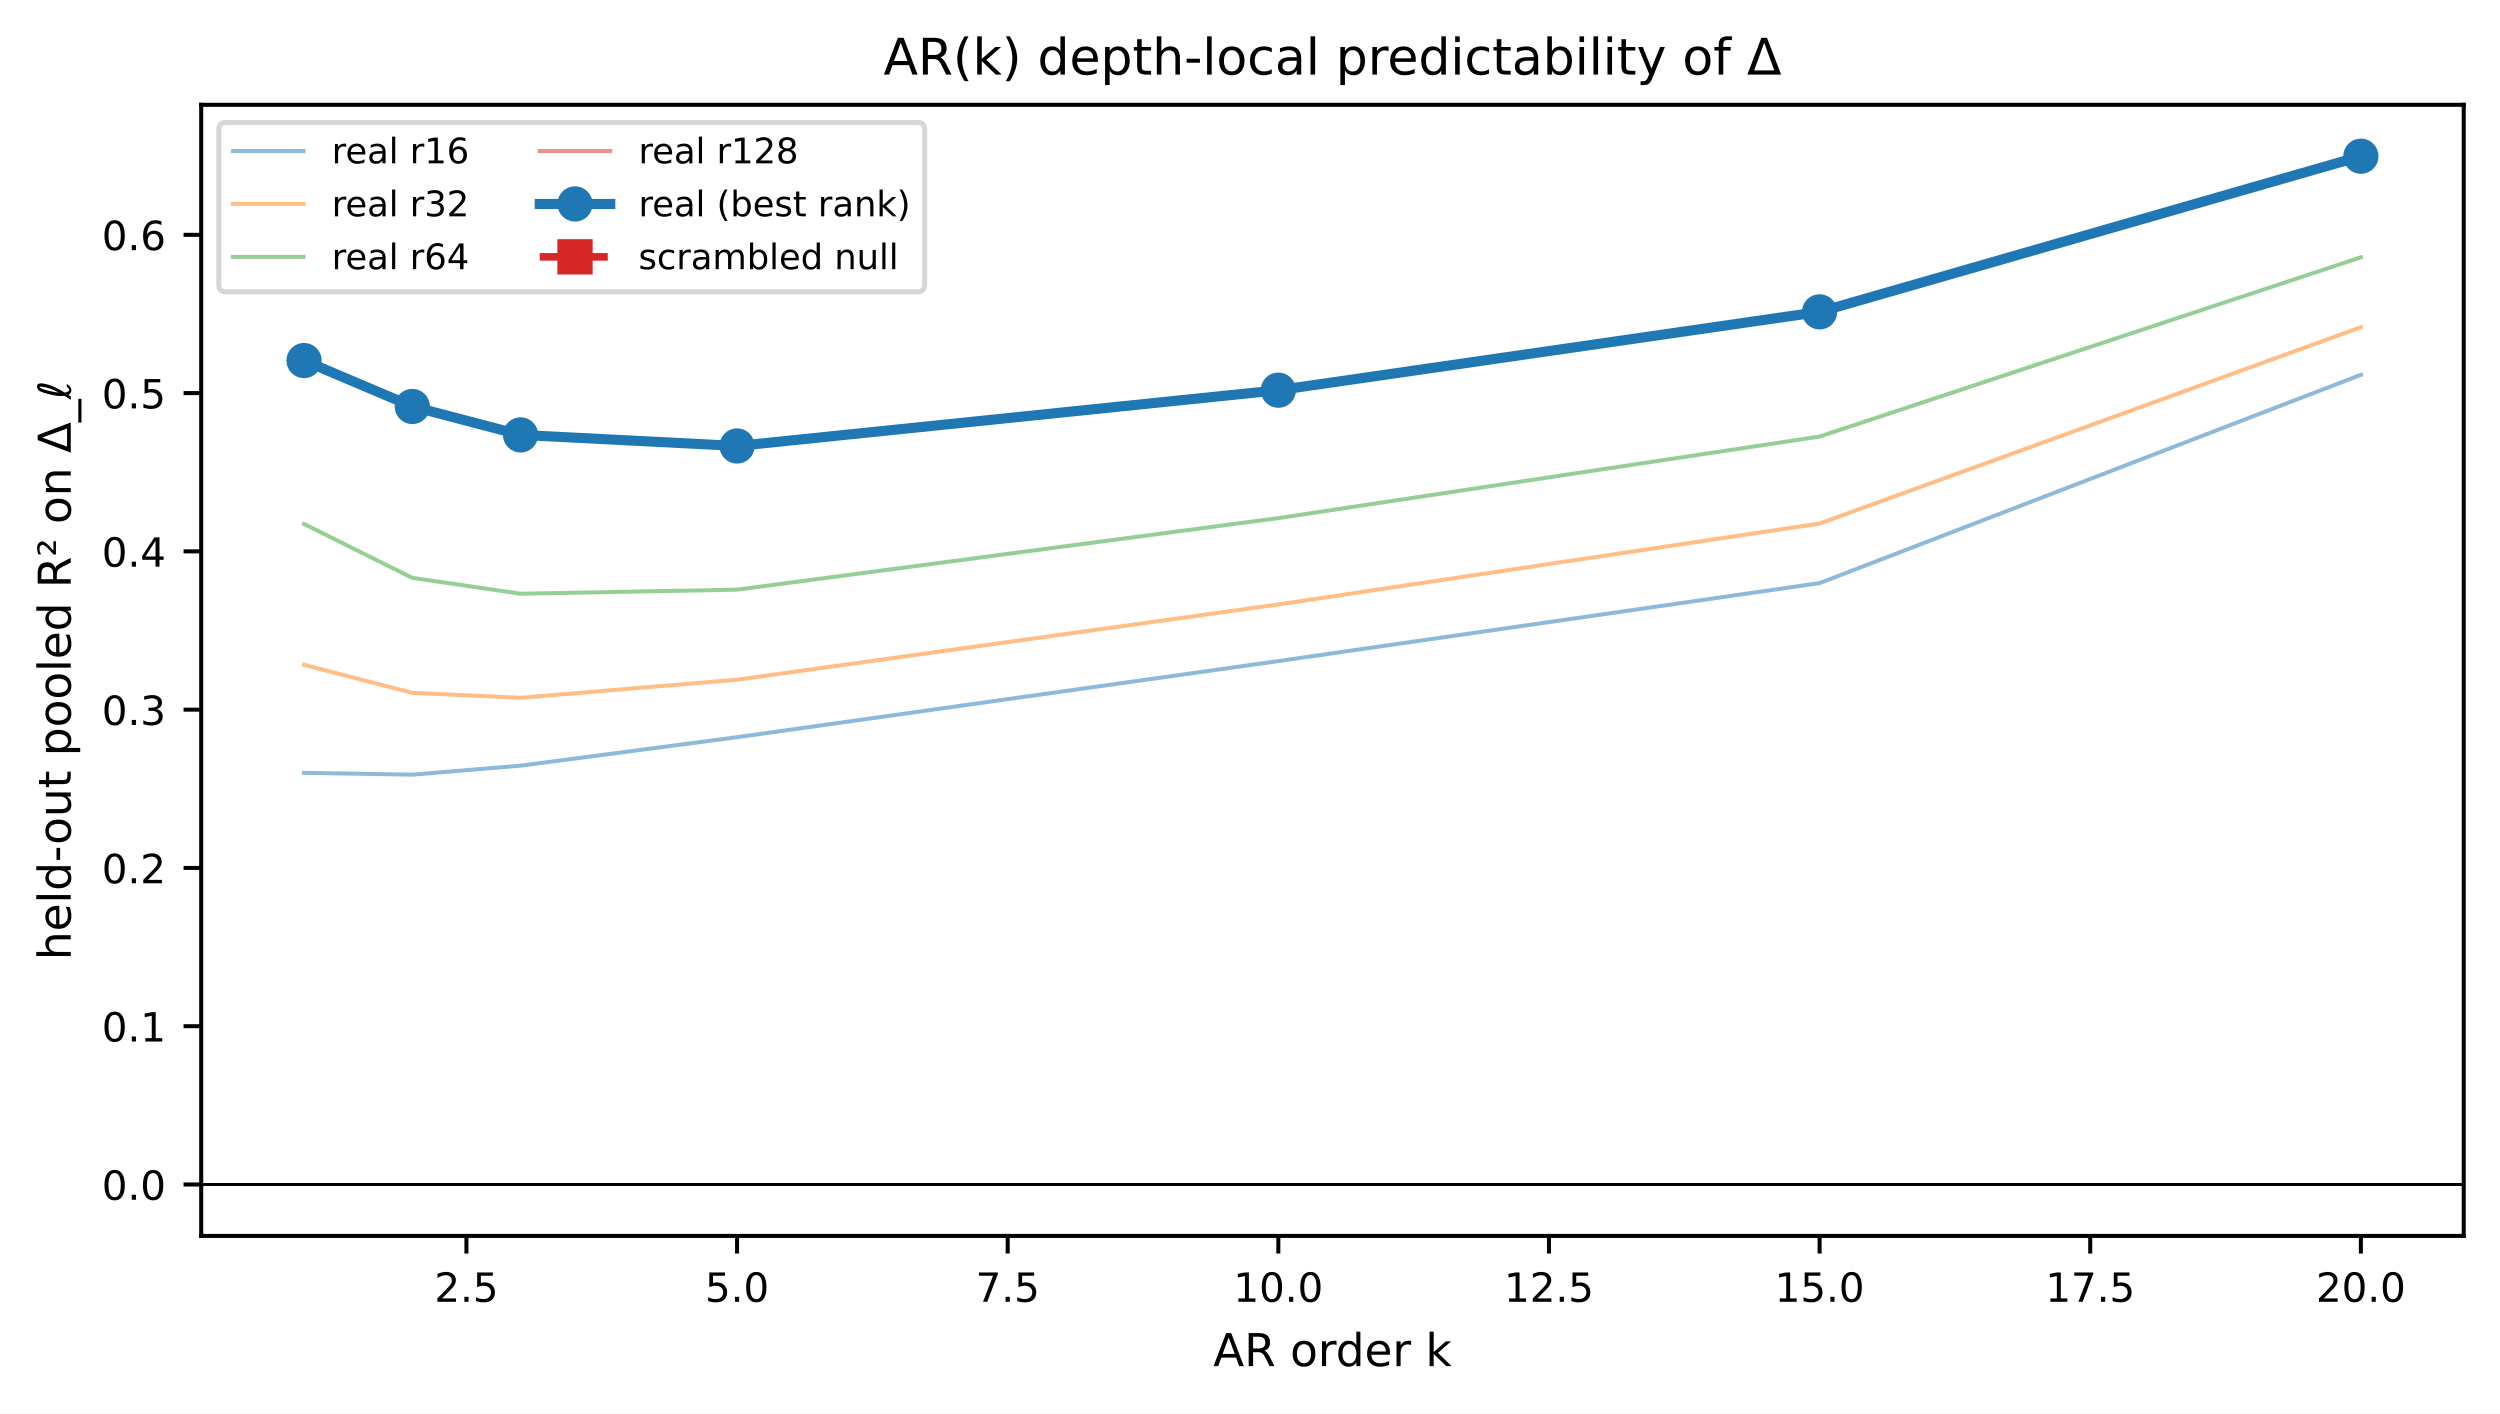
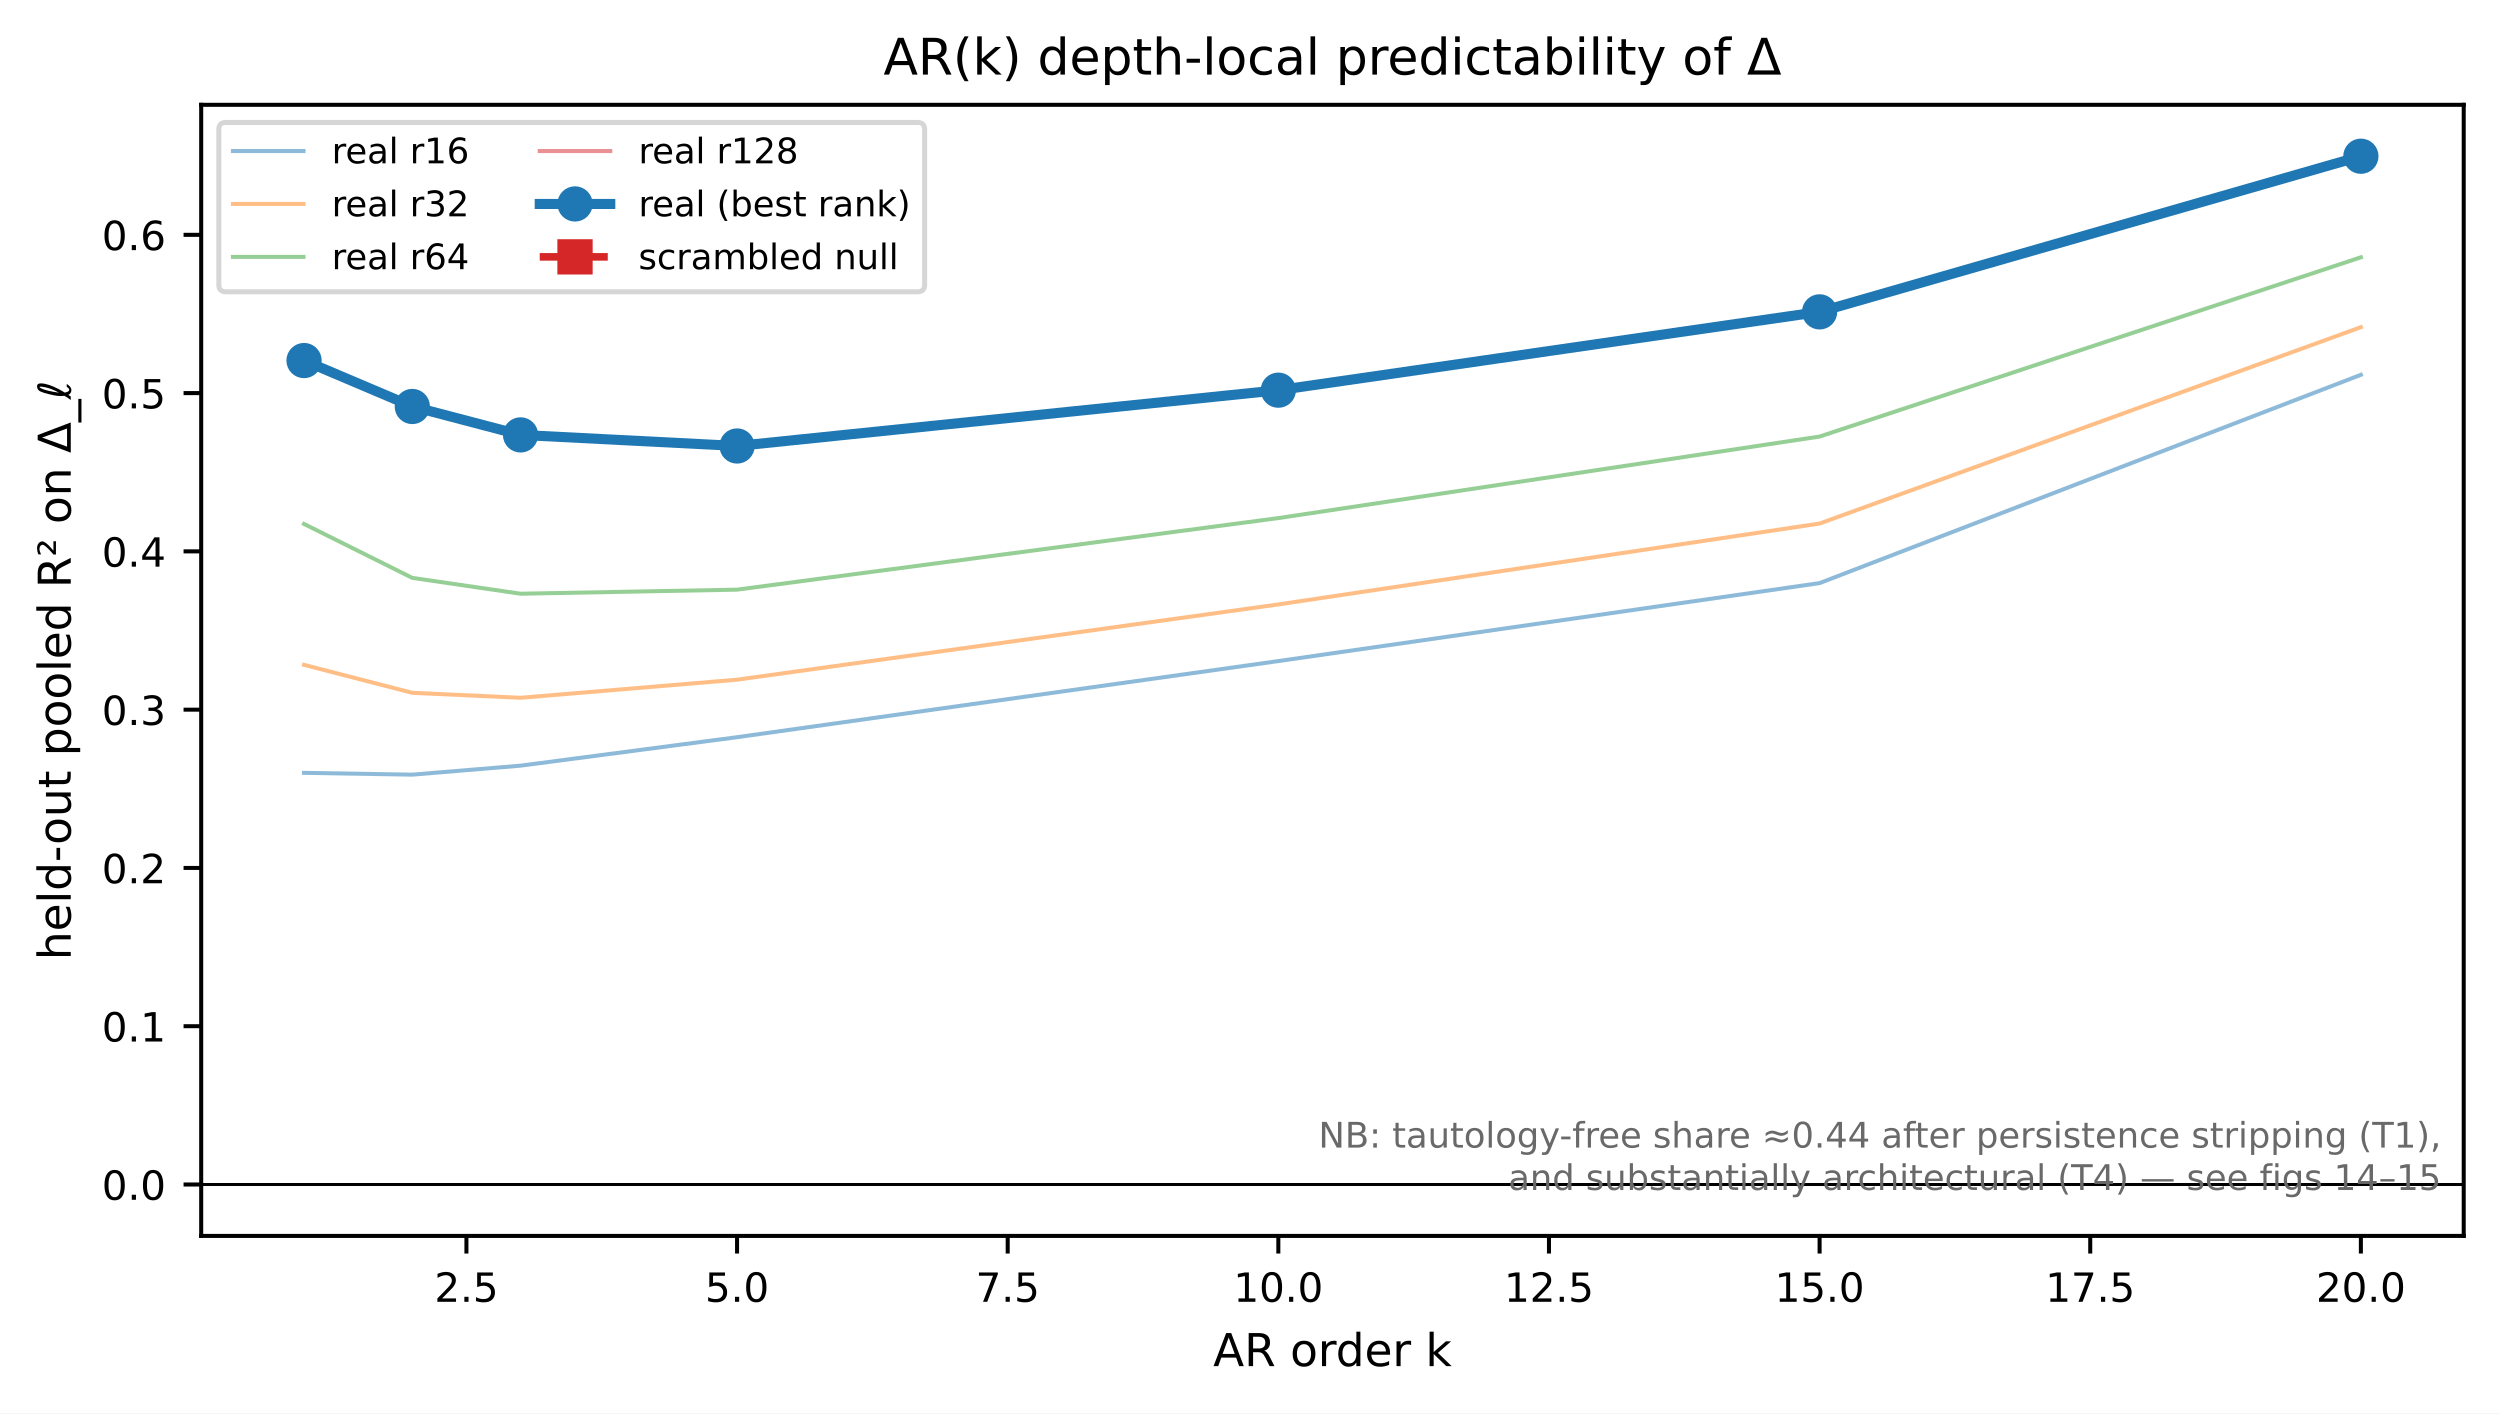
<svg xmlns="http://www.w3.org/2000/svg" xmlns:xlink="http://www.w3.org/1999/xlink" width="496.07pt" height="280.439pt" viewBox="0 0 496.07 280.439" version="1.1">
  <defs>
    <style type="text/css">*{stroke-linejoin: round; stroke-linecap: butt}</style>
  </defs>
  <g id="figure_1">
    <g id="patch_1">
      <path d="M 0 280.439  L 496.07 280.439  L 496.07 0  L 0 0  z " style="fill: #ffffff" />
    </g>
    <g id="axes_1">
      <g id="patch_2">
        <path d="M 39.923 245.239  L 488.87 245.239  L 488.87 20.798  L 39.923 20.798  z " style="fill: #ffffff" />
      </g>
      <g id="matplotlib.axis_1">
        <g id="xtick_1">
          <g id="line2d_1">
            <defs>
              <path id="m513581c044" d="M 0 0  L 0 3.5  " style="stroke: #000000; stroke-width: 0.8" />
            </defs>
            <g>
              <use xlink:href="#m513581c044" x="92.551" y="245.239" style="stroke: #000000; stroke-width: 0.8" />
            </g>
          </g>
          <g id="text_1">
            <text style="font-size: 8px; font-family: 'DejaVu Sans', 'Bitstream Vera Sans', 'Computer Modern Sans Serif', 'Lucida Grande', 'Verdana', 'Geneva', 'Lucid', 'Arial', 'Helvetica', 'Avant Garde', sans-serif; text-anchor: middle" x="92.551" y="258.317" transform="rotate(-0 92.55096 258.3168)">2.5</text>
          </g>
        </g>
        <g id="xtick_2">
          <g id="line2d_2">
            <g>
              <use xlink:href="#m513581c044" x="146.253" y="245.239" style="stroke: #000000; stroke-width: 0.8" />
            </g>
          </g>
          <g id="text_2">
            <text style="font-size: 8px; font-family: 'DejaVu Sans', 'Bitstream Vera Sans', 'Computer Modern Sans Serif', 'Lucida Grande', 'Verdana', 'Geneva', 'Lucid', 'Arial', 'Helvetica', 'Avant Garde', sans-serif; text-anchor: middle" x="146.253" y="258.317" transform="rotate(-0 146.2528 258.3168)">5.0</text>
          </g>
        </g>
        <g id="xtick_3">
          <g id="line2d_3">
            <g>
              <use xlink:href="#m513581c044" x="199.955" y="245.239" style="stroke: #000000; stroke-width: 0.8" />
            </g>
          </g>
          <g id="text_3">
            <text style="font-size: 8px; font-family: 'DejaVu Sans', 'Bitstream Vera Sans', 'Computer Modern Sans Serif', 'Lucida Grande', 'Verdana', 'Geneva', 'Lucid', 'Arial', 'Helvetica', 'Avant Garde', sans-serif; text-anchor: middle" x="199.955" y="258.317" transform="rotate(-0 199.9545 258.3168)">7.5</text>
          </g>
        </g>
        <g id="xtick_4">
          <g id="line2d_4">
            <g>
              <use xlink:href="#m513581c044" x="253.656" y="245.239" style="stroke: #000000; stroke-width: 0.8" />
            </g>
          </g>
          <g id="text_4">
            <text style="font-size: 8px; font-family: 'DejaVu Sans', 'Bitstream Vera Sans', 'Computer Modern Sans Serif', 'Lucida Grande', 'Verdana', 'Geneva', 'Lucid', 'Arial', 'Helvetica', 'Avant Garde', sans-serif; text-anchor: middle" x="253.656" y="258.317" transform="rotate(-0 253.6563 258.3168)">10.0</text>
          </g>
        </g>
        <g id="xtick_5">
          <g id="line2d_5">
            <g>
              <use xlink:href="#m513581c044" x="307.358" y="245.239" style="stroke: #000000; stroke-width: 0.8" />
            </g>
          </g>
          <g id="text_5">
            <text style="font-size: 8px; font-family: 'DejaVu Sans', 'Bitstream Vera Sans', 'Computer Modern Sans Serif', 'Lucida Grande', 'Verdana', 'Geneva', 'Lucid', 'Arial', 'Helvetica', 'Avant Garde', sans-serif; text-anchor: middle" x="307.358" y="258.317" transform="rotate(-0 307.3581 258.3168)">12.5</text>
          </g>
        </g>
        <g id="xtick_6">
          <g id="line2d_6">
            <g>
              <use xlink:href="#m513581c044" x="361.06" y="245.239" style="stroke: #000000; stroke-width: 0.8" />
            </g>
          </g>
          <g id="text_6">
            <text style="font-size: 8px; font-family: 'DejaVu Sans', 'Bitstream Vera Sans', 'Computer Modern Sans Serif', 'Lucida Grande', 'Verdana', 'Geneva', 'Lucid', 'Arial', 'Helvetica', 'Avant Garde', sans-serif; text-anchor: middle" x="361.06" y="258.317" transform="rotate(-0 361.0599 258.3168)">15.0</text>
          </g>
        </g>
        <g id="xtick_7">
          <g id="line2d_7">
            <g>
              <use xlink:href="#m513581c044" x="414.762" y="245.239" style="stroke: #000000; stroke-width: 0.8" />
            </g>
          </g>
          <g id="text_7">
            <text style="font-size: 8px; font-family: 'DejaVu Sans', 'Bitstream Vera Sans', 'Computer Modern Sans Serif', 'Lucida Grande', 'Verdana', 'Geneva', 'Lucid', 'Arial', 'Helvetica', 'Avant Garde', sans-serif; text-anchor: middle" x="414.762" y="258.317" transform="rotate(-0 414.7617 258.3168)">17.5</text>
          </g>
        </g>
        <g id="xtick_8">
          <g id="line2d_8">
            <g>
              <use xlink:href="#m513581c044" x="468.464" y="245.239" style="stroke: #000000; stroke-width: 0.8" />
            </g>
          </g>
          <g id="text_8">
            <text style="font-size: 8px; font-family: 'DejaVu Sans', 'Bitstream Vera Sans', 'Computer Modern Sans Serif', 'Lucida Grande', 'Verdana', 'Geneva', 'Lucid', 'Arial', 'Helvetica', 'Avant Garde', sans-serif; text-anchor: middle" x="468.464" y="258.317" transform="rotate(-0 468.4635 258.3168)">20.0</text>
          </g>
        </g>
        <g id="text_9">
          <text style="font-size: 9px; font-family: 'DejaVu Sans', 'Bitstream Vera Sans', 'Computer Modern Sans Serif', 'Lucida Grande', 'Verdana', 'Geneva', 'Lucid', 'Arial', 'Helvetica', 'Avant Garde', sans-serif; text-anchor: middle" x="264.397" y="271.077" transform="rotate(-0 264.3967 271.0773)">AR order k</text>
        </g>
      </g>
      <g id="matplotlib.axis_2">
        <g id="ytick_1">
          <g id="line2d_9">
            <defs>
              <path id="m32dd1cf0d6" d="M 0 0  L -3.5 0  " style="stroke: #000000; stroke-width: 0.8" />
            </defs>
            <g>
              <use xlink:href="#m32dd1cf0d6" x="39.923" y="235.037" style="stroke: #000000; stroke-width: 0.8" />
            </g>
          </g>
          <g id="text_10">
            <text style="font-size: 8px; font-family: 'DejaVu Sans', 'Bitstream Vera Sans', 'Computer Modern Sans Serif', 'Lucida Grande', 'Verdana', 'Geneva', 'Lucid', 'Arial', 'Helvetica', 'Avant Garde', sans-serif; text-anchor: end" x="32.923" y="238.076" transform="rotate(-0 32.9232 238.0759)">0.0</text>
          </g>
        </g>
        <g id="ytick_2">
          <g id="line2d_10">
            <g>
              <use xlink:href="#m32dd1cf0d6" x="39.923" y="203.63" style="stroke: #000000; stroke-width: 0.8" />
            </g>
          </g>
          <g id="text_11">
            <text style="font-size: 8px; font-family: 'DejaVu Sans', 'Bitstream Vera Sans', 'Computer Modern Sans Serif', 'Lucida Grande', 'Verdana', 'Geneva', 'Lucid', 'Arial', 'Helvetica', 'Avant Garde', sans-serif; text-anchor: end" x="32.923" y="206.669" transform="rotate(-0 32.9232 206.6689)">0.1</text>
          </g>
        </g>
        <g id="ytick_3">
          <g id="line2d_11">
            <g>
              <use xlink:href="#m32dd1cf0d6" x="39.923" y="172.223" style="stroke: #000000; stroke-width: 0.8" />
            </g>
          </g>
          <g id="text_12">
            <text style="font-size: 8px; font-family: 'DejaVu Sans', 'Bitstream Vera Sans', 'Computer Modern Sans Serif', 'Lucida Grande', 'Verdana', 'Geneva', 'Lucid', 'Arial', 'Helvetica', 'Avant Garde', sans-serif; text-anchor: end" x="32.923" y="175.262" transform="rotate(-0 32.9232 175.262)">0.2</text>
          </g>
        </g>
        <g id="ytick_4">
          <g id="line2d_12">
            <g>
              <use xlink:href="#m32dd1cf0d6" x="39.923" y="140.816" style="stroke: #000000; stroke-width: 0.8" />
            </g>
          </g>
          <g id="text_13">
            <text style="font-size: 8px; font-family: 'DejaVu Sans', 'Bitstream Vera Sans', 'Computer Modern Sans Serif', 'Lucida Grande', 'Verdana', 'Geneva', 'Lucid', 'Arial', 'Helvetica', 'Avant Garde', sans-serif; text-anchor: end" x="32.923" y="143.855" transform="rotate(-0 32.9232 143.855)">0.3</text>
          </g>
        </g>
        <g id="ytick_5">
          <g id="line2d_13">
            <g>
              <use xlink:href="#m32dd1cf0d6" x="39.923" y="109.409" style="stroke: #000000; stroke-width: 0.8" />
            </g>
          </g>
          <g id="text_14">
            <text style="font-size: 8px; font-family: 'DejaVu Sans', 'Bitstream Vera Sans', 'Computer Modern Sans Serif', 'Lucida Grande', 'Verdana', 'Geneva', 'Lucid', 'Arial', 'Helvetica', 'Avant Garde', sans-serif; text-anchor: end" x="32.923" y="112.448" transform="rotate(-0 32.9232 112.448)">0.4</text>
          </g>
        </g>
        <g id="ytick_6">
          <g id="line2d_14">
            <g>
              <use xlink:href="#m32dd1cf0d6" x="39.923" y="78.002" style="stroke: #000000; stroke-width: 0.8" />
            </g>
          </g>
          <g id="text_15">
            <text style="font-size: 8px; font-family: 'DejaVu Sans', 'Bitstream Vera Sans', 'Computer Modern Sans Serif', 'Lucida Grande', 'Verdana', 'Geneva', 'Lucid', 'Arial', 'Helvetica', 'Avant Garde', sans-serif; text-anchor: end" x="32.923" y="81.041" transform="rotate(-0 32.9232 81.04105)">0.5</text>
          </g>
        </g>
        <g id="ytick_7">
          <g id="line2d_15">
            <g>
              <use xlink:href="#m32dd1cf0d6" x="39.923" y="46.595" style="stroke: #000000; stroke-width: 0.8" />
            </g>
          </g>
          <g id="text_16">
            <text style="font-size: 8px; font-family: 'DejaVu Sans', 'Bitstream Vera Sans', 'Computer Modern Sans Serif', 'Lucida Grande', 'Verdana', 'Geneva', 'Lucid', 'Arial', 'Helvetica', 'Avant Garde', sans-serif; text-anchor: end" x="32.923" y="49.634" transform="rotate(-0 32.9232 49.63408)">0.6</text>
          </g>
        </g>
        <g id="text_17">
          <text style="font-size: 9px; font-family: 'DejaVu Sans', 'Bitstream Vera Sans', 'Computer Modern Sans Serif', 'Lucida Grande', 'Verdana', 'Geneva', 'Lucid', 'Arial', 'Helvetica', 'Avant Garde', sans-serif; text-anchor: middle" x="14.039" y="133.019" transform="rotate(-90 14.03859 133.0186)">held-out pooled R² on Δ_ℓ</text>
        </g>
      </g>
      <g id="line2d_16">
        <path d="M 60.33 153.358  L 81.811 153.712  L 103.291 151.928  L 146.253 146.279  L 253.656 131.175  L 361.06 115.701  L 468.464 74.37  " clip-path="url(#p130aa4269b)" style="fill: none; stroke: #1f77b4; stroke-opacity: 0.5; stroke-width: 0.8; stroke-linecap: square" />
      </g>
      <g id="line2d_17">
        <path d="M 60.33 131.93  L 81.811 137.476  L 103.291 138.46  L 146.253 134.867  L 253.656 119.934  L 361.06 103.885  L 468.464 64.922  " clip-path="url(#p130aa4269b)" style="fill: none; stroke: #ff7f0e; stroke-opacity: 0.5; stroke-width: 0.8; stroke-linecap: square" />
      </g>
      <g id="line2d_18">
        <path d="M 60.33 103.971  L 81.811 114.669  L 103.291 117.811  L 146.253 117.003  L 253.656 102.804  L 361.06 86.622  L 468.464 51.053  " clip-path="url(#p130aa4269b)" style="fill: none; stroke: #2ca02c; stroke-opacity: 0.5; stroke-width: 0.8; stroke-linecap: square" />
      </g>
      <g id="line2d_19">
        <path d="M 60.33 71.544  L 81.811 80.658  L 103.291 86.298  L 146.253 88.496  L 253.656 77.422  L 361.06 61.882  L 468.464 31  " clip-path="url(#p130aa4269b)" style="fill: none; stroke: #d62728; stroke-opacity: 0.5; stroke-width: 0.8; stroke-linecap: square" />
      </g>
      <g id="line2d_20">
        <path d="M 60.33 71.544  L 81.811 80.658  L 103.291 86.298  L 146.253 88.496  L 253.656 77.422  L 361.06 61.882  L 468.464 31  " clip-path="url(#p130aa4269b)" style="fill: none; stroke: #1f77b4; stroke-width: 2; stroke-linecap: square" />
        <defs>
          <path id="m7bdcd54610" d="M 0 3  C 0.796 3 1.559 2.684 2.121 2.121  C 2.684 1.559 3 0.796 3 0  C 3 -0.796 2.684 -1.559 2.121 -2.121  C 1.559 -2.684 0.796 -3 0 -3  C -0.796 -3 -1.559 -2.684 -2.121 -2.121  C -2.684 -1.559 -3 -0.796 -3 0  C -3 0.796 -2.684 1.559 -2.121 2.121  C -1.559 2.684 -0.796 3 0 3  z " style="stroke: #1f77b4" />
        </defs>
        <g clip-path="url(#p130aa4269b)">
          <use xlink:href="#m7bdcd54610" x="60.33" y="71.544" style="fill: #1f77b4; stroke: #1f77b4" />
          <use xlink:href="#m7bdcd54610" x="81.811" y="80.658" style="fill: #1f77b4; stroke: #1f77b4" />
          <use xlink:href="#m7bdcd54610" x="103.291" y="86.298" style="fill: #1f77b4; stroke: #1f77b4" />
          <use xlink:href="#m7bdcd54610" x="146.253" y="88.496" style="fill: #1f77b4; stroke: #1f77b4" />
          <use xlink:href="#m7bdcd54610" x="253.656" y="77.422" style="fill: #1f77b4; stroke: #1f77b4" />
          <use xlink:href="#m7bdcd54610" x="361.06" y="61.882" style="fill: #1f77b4; stroke: #1f77b4" />
          <use xlink:href="#m7bdcd54610" x="468.464" y="31" style="fill: #1f77b4; stroke: #1f77b4" />
        </g>
      </g>
      <g id="line2d_21" />
      <g id="line2d_22">
        <path d="M 39.923 235.037  L 488.87 235.037  " clip-path="url(#p130aa4269b)" style="fill: none; stroke: #000000; stroke-width: 0.6; stroke-linecap: square" />
      </g>
      <g id="patch_3">
        <path d="M 39.923 245.239  L 39.923 20.798  " style="fill: none; stroke: #000000; stroke-width: 0.8; stroke-linejoin: miter; stroke-linecap: square" />
      </g>
      <g id="patch_4">
        <path d="M 488.87 245.239  L 488.87 20.798  " style="fill: none; stroke: #000000; stroke-width: 0.8; stroke-linejoin: miter; stroke-linecap: square" />
      </g>
      <g id="patch_5">
        <path d="M 39.923 245.239  L 488.87 245.239  " style="fill: none; stroke: #000000; stroke-width: 0.8; stroke-linejoin: miter; stroke-linecap: square" />
      </g>
      <g id="patch_6">
        <path d="M 39.923 20.798  L 488.87 20.798  " style="fill: none; stroke: #000000; stroke-width: 0.8; stroke-linejoin: miter; stroke-linecap: square" />
      </g>
      <g id="text_18">
+         <text style="font-size: 7px; font-family: 'DejaVu Sans', 'Bitstream Vera Sans', 'Computer Modern Sans Serif', 'Lucida Grande', 'Verdana', 'Geneva', 'Lucid', 'Arial', 'Helvetica', 'Avant Garde', sans-serif; fill: #696969" transform="translate(261.6254 227.7212)">NB: tautology-free share ≈0.44 after persistence stripping (T1),</text>
+         <text style="font-size: 7px; font-family: 'DejaVu Sans', 'Bitstream Vera Sans', 'Computer Modern Sans Serif', 'Lucida Grande', 'Verdana', 'Geneva', 'Lucid', 'Arial', 'Helvetica', 'Avant Garde', sans-serif; fill: #696969" transform="translate(299.281 236.1231)">and substantially architectural (T4) — see figs 14–15</text>
+       </g>
+       <g id="text_19">
        <text style="font-size: 10px; font-family: 'DejaVu Sans', 'Bitstream Vera Sans', 'Computer Modern Sans Serif', 'Lucida Grande', 'Verdana', 'Geneva', 'Lucid', 'Arial', 'Helvetica', 'Avant Garde', sans-serif; text-anchor: middle" x="264.397" y="14.798" transform="rotate(-0 264.3967 14.79844)">AR(k) depth-local predictability of Δ</text>
      </g>
      <g id="legend_1">
        <g id="patch_7">
          <path d="M 44.823 57.9  L 182.074 57.9  Q 183.474 57.9 183.474 56.5  L 183.474 25.698  Q 183.474 24.298 182.074 24.298  L 44.823 24.298  Q 43.423 24.298 43.423 25.698  L 43.423 56.5  Q 43.423 57.9 44.823 57.9  z " style="fill: #ffffff; opacity: 0.8; stroke: #cccccc; stroke-linejoin: miter" />
        </g>
        <g id="line2d_23">
          <path d="M 46.223 29.967  L 53.223 29.967  L 60.223 29.967  " style="fill: none; stroke: #1f77b4; stroke-opacity: 0.5; stroke-width: 0.8; stroke-linecap: square" />
        </g>
-         <g id="text_19">
+         <g id="text_20">
          <text style="font-size: 7px; font-family: 'DejaVu Sans', 'Bitstream Vera Sans', 'Computer Modern Sans Serif', 'Lucida Grande', 'Verdana', 'Geneva', 'Lucid', 'Arial', 'Helvetica', 'Avant Garde', sans-serif; text-anchor: start" x="65.823" y="32.417" transform="rotate(-0 65.8232 32.41734)">real r16</text>
        </g>
        <g id="line2d_24">
          <path d="M 46.223 40.468  L 53.223 40.468  L 60.223 40.468  " style="fill: none; stroke: #ff7f0e; stroke-opacity: 0.5; stroke-width: 0.8; stroke-linecap: square" />
        </g>
-         <g id="text_20">
+         <g id="text_21">
          <text style="font-size: 7px; font-family: 'DejaVu Sans', 'Bitstream Vera Sans', 'Computer Modern Sans Serif', 'Lucida Grande', 'Verdana', 'Geneva', 'Lucid', 'Arial', 'Helvetica', 'Avant Garde', sans-serif; text-anchor: start" x="65.823" y="42.918" transform="rotate(-0 65.8232 42.91789)">real r32</text>
        </g>
        <g id="line2d_25">
          <path d="M 46.223 50.968  L 53.223 50.968  L 60.223 50.968  " style="fill: none; stroke: #2ca02c; stroke-opacity: 0.5; stroke-width: 0.8; stroke-linecap: square" />
        </g>
-         <g id="text_21">
+         <g id="text_22">
          <text style="font-size: 7px; font-family: 'DejaVu Sans', 'Bitstream Vera Sans', 'Computer Modern Sans Serif', 'Lucida Grande', 'Verdana', 'Geneva', 'Lucid', 'Arial', 'Helvetica', 'Avant Garde', sans-serif; text-anchor: start" x="65.823" y="53.418" transform="rotate(-0 65.8232 53.41844)">real r64</text>
        </g>
        <g id="line2d_26">
          <path d="M 107.098 29.967  L 114.098 29.967  L 121.098 29.967  " style="fill: none; stroke: #d62728; stroke-opacity: 0.5; stroke-width: 0.8; stroke-linecap: square" />
        </g>
-         <g id="text_22">
+         <g id="text_23">
          <text style="font-size: 7px; font-family: 'DejaVu Sans', 'Bitstream Vera Sans', 'Computer Modern Sans Serif', 'Lucida Grande', 'Verdana', 'Geneva', 'Lucid', 'Arial', 'Helvetica', 'Avant Garde', sans-serif; text-anchor: start" x="126.698" y="32.417" transform="rotate(-0 126.698 32.41734)">real r128</text>
        </g>
        <g id="line2d_27">
          <path d="M 107.098 40.468  L 114.098 40.468  L 121.098 40.468  " style="fill: none; stroke: #1f77b4; stroke-width: 2; stroke-linecap: square" />
          <g>
            <use xlink:href="#m7bdcd54610" x="114.098" y="40.468" style="fill: #1f77b4; stroke: #1f77b4" />
          </g>
        </g>
-         <g id="text_23">
+         <g id="text_24">
          <text style="font-size: 7px; font-family: 'DejaVu Sans', 'Bitstream Vera Sans', 'Computer Modern Sans Serif', 'Lucida Grande', 'Verdana', 'Geneva', 'Lucid', 'Arial', 'Helvetica', 'Avant Garde', sans-serif; text-anchor: start" x="126.698" y="42.918" transform="rotate(-0 126.698 42.91789)">real (best rank)</text>
        </g>
        <g id="line2d_28">
          <path d="M 107.098 50.968  L 114.098 50.968  L 121.098 50.968  " style="fill: none; stroke-dasharray: 5.55,2.4; stroke-dashoffset: 0; stroke: #d62728; stroke-width: 1.5" />
          <defs>
            <path id="md65f965ce0" d="M -3 3  L 3 3  L 3 -3  L -3 -3  z " style="stroke: #d62728; stroke-linejoin: miter" />
          </defs>
          <g>
            <use xlink:href="#md65f965ce0" x="114.098" y="50.968" style="fill: #d62728; stroke: #d62728; stroke-linejoin: miter" />
          </g>
        </g>
-         <g id="text_24">
+         <g id="text_25">
          <text style="font-size: 7px; font-family: 'DejaVu Sans', 'Bitstream Vera Sans', 'Computer Modern Sans Serif', 'Lucida Grande', 'Verdana', 'Geneva', 'Lucid', 'Arial', 'Helvetica', 'Avant Garde', sans-serif; text-anchor: start" x="126.698" y="53.418" transform="rotate(-0 126.698 53.41844)">scrambled null</text>
        </g>
      </g>
    </g>
  </g>
  <defs>
    <clipPath id="p130aa4269b">
      <rect x="39.923" y="20.798" width="448.947" height="224.44" />
    </clipPath>
  </defs>
</svg>
